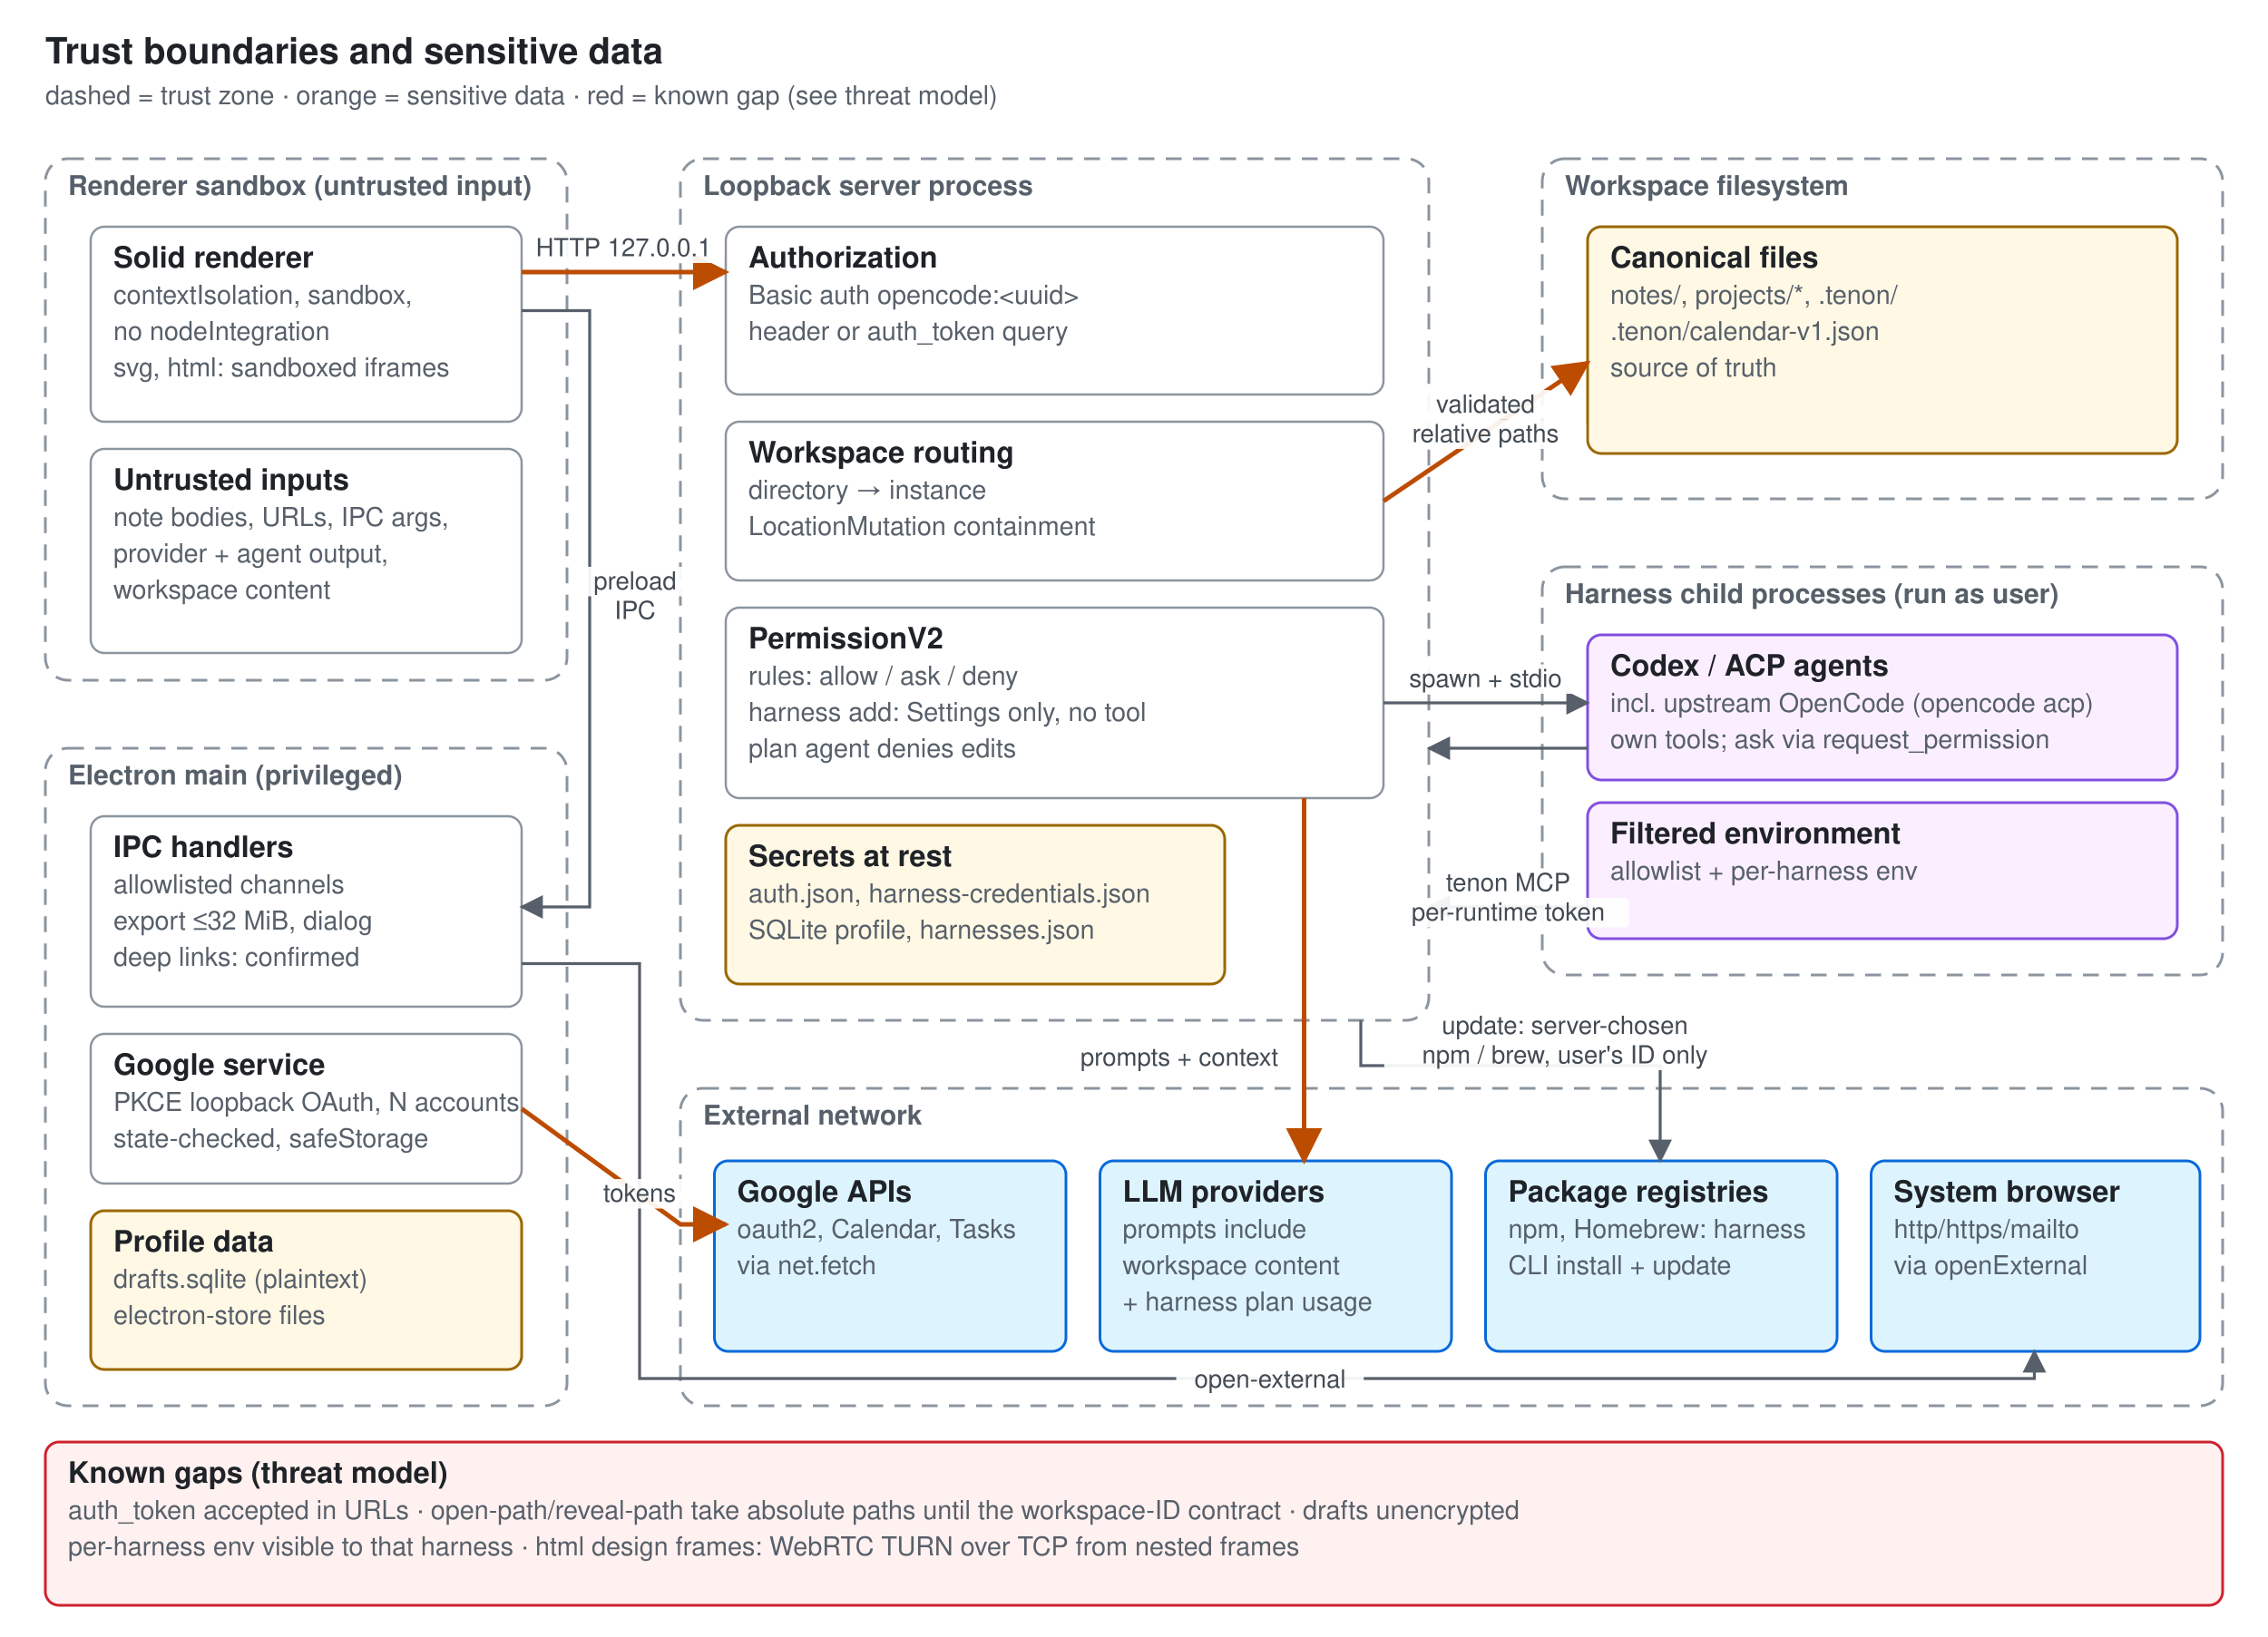
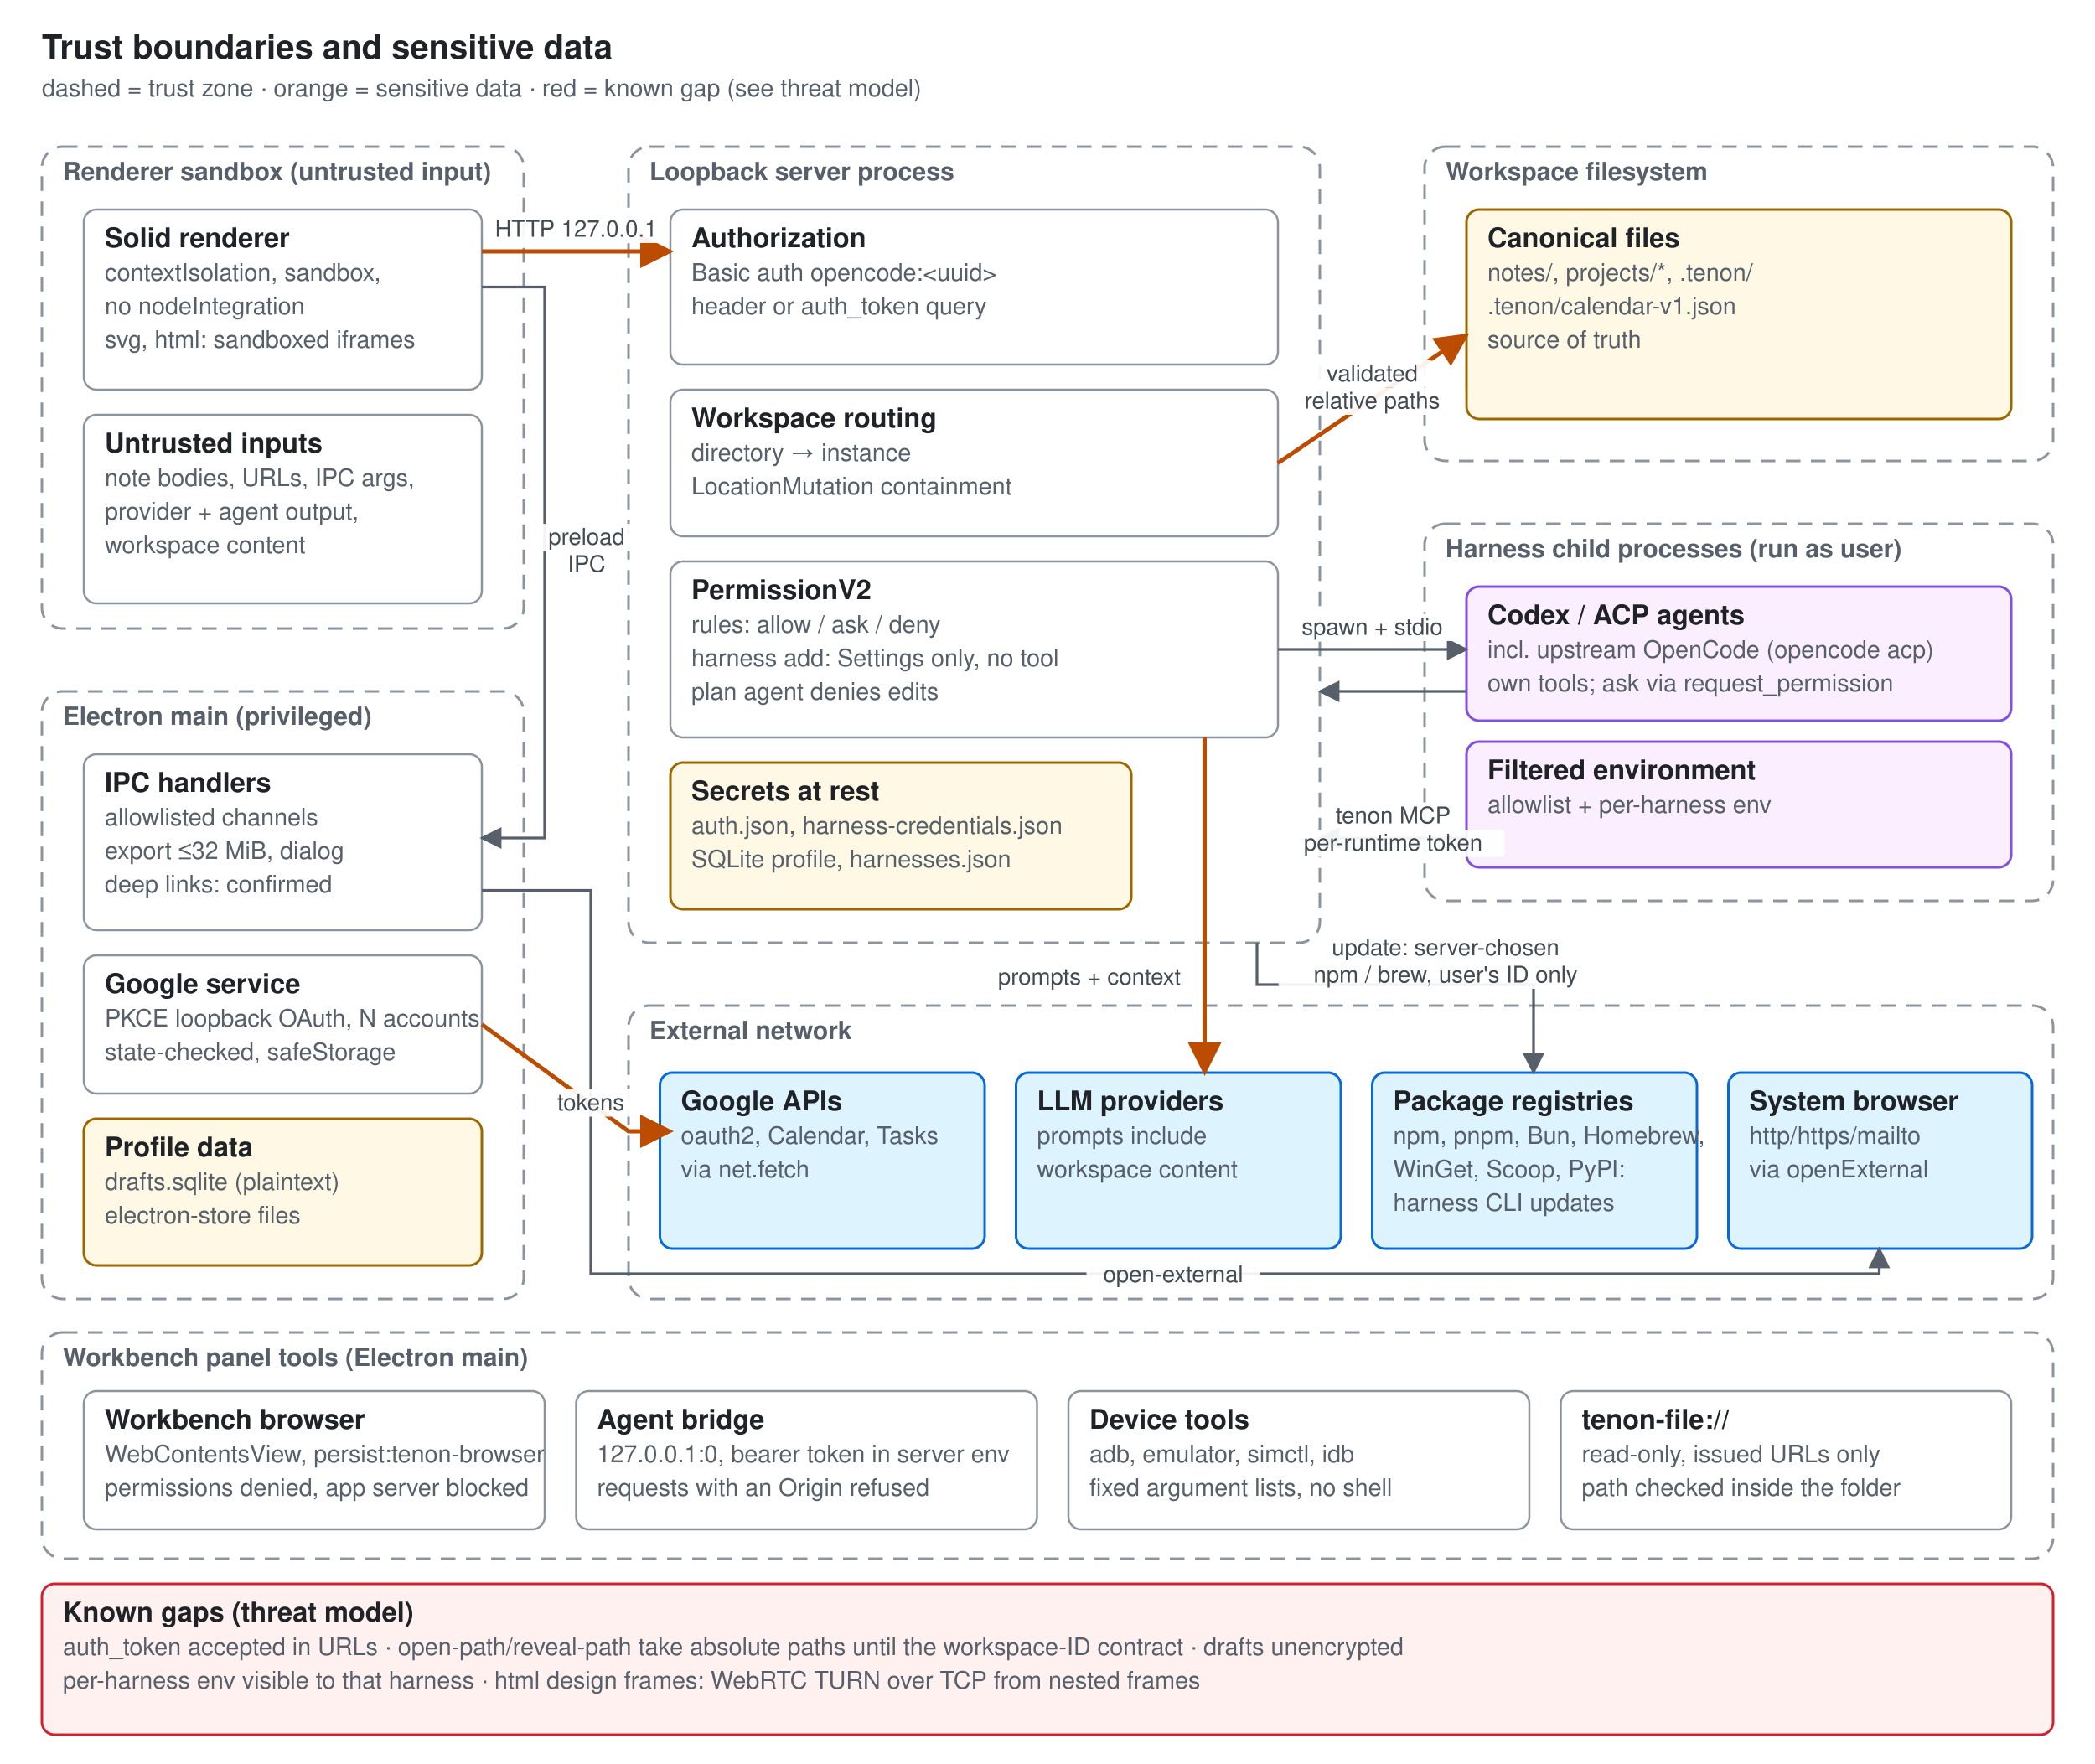
- <svg xmlns="http://www.w3.org/2000/svg" viewBox="0 0 1000 722" width="1000" height="722" role="img" aria-labelledby="title desc">
+ <svg xmlns="http://www.w3.org/2000/svg" viewBox="0 0 1000 842" width="1000" height="842" role="img" aria-labelledby="title desc">
  <style>
  .bg{fill:#ffffff}
  text{font-family:ui-sans-serif,system-ui,-apple-system,"Segoe UI",Helvetica,Arial,sans-serif;font-size:13px;fill:#1f2328}
  .t{font-weight:600}
  .s{font-size:11.5px;fill:#57606a}
  .h{font-size:16px;font-weight:600}
  .lbl{font-size:11px;fill:#424a53}
  .lblbg{fill:#ffffff;opacity:.92}
  .box{fill:#f6f8fa;stroke:#57606a;stroke-width:1.2}
  .sub{fill:#ffffff;stroke:#8c959f;stroke-width:1}
  .store{fill:#fff8e5;stroke:#9a6700;stroke-width:1.2}
  .ext{fill:#ddf4ff;stroke:#0969da;stroke-width:1.2}
  .proc{fill:#fbefff;stroke:#8250df;stroke-width:1.2}
  .zone{fill:none;stroke:#8c959f;stroke-width:1.2;stroke-dasharray:7 5}
  .zonet{font-size:12px;font-weight:600;fill:#57606a}
  .gapz{fill:#fff1f0;stroke:#cf222e;stroke-width:1.2}
  .e{fill:none;stroke:#57606a;stroke-width:1.3}
  .d{stroke-dasharray:5 4}
  .r{stroke:#cf222e}
  .sens{stroke:#bc4c00;stroke-width:2}
  .ah{fill:#57606a}
  .ahr{fill:#cf222e}
  .ahs{fill:#bc4c00}
  .life{stroke:#8c959f;stroke-width:1;stroke-dasharray:4 4}
  .act{fill:#eaeef2;stroke:#57606a;stroke-width:1}
  .frag{fill:none;stroke:#8c959f;stroke-width:1}
  .fragt{fill:#eaeef2;stroke:#8c959f;stroke-width:1}
  .dot{fill:#1f2328}
  .ring{fill:none;stroke:#1f2328;stroke-width:1.5}
  .dia{fill:#ffffff;stroke:#57606a;stroke-width:1.2}
  .bar{fill:#1f2328}
  @media (prefers-color-scheme: dark){
    .bg{fill:#0d1117}
    text{fill:#e6edf3}
    .s{fill:#9198a1} .lbl{fill:#c9d1d9} .lblbg{fill:#0d1117}
    .box{fill:#161b22;stroke:#8b949e} .sub{fill:#0d1117;stroke:#6e7681}
    .store{fill:#2b2111;stroke:#d29922} .ext{fill:#0c2d4a;stroke:#4493f8}
    .proc{fill:#271a3d;stroke:#ab7df8}
    .zone{stroke:#6e7681} .zonet{fill:#9198a1}
    .gapz{fill:#3a1517;stroke:#f85149}
    .e{stroke:#9198a1} .r{stroke:#f85149} .sens{stroke:#f0883e}
    .ah{fill:#9198a1} .ahr{fill:#f85149} .ahs{fill:#f0883e}
    .life{stroke:#6e7681} .act{fill:#21262d;stroke:#8b949e}
    .frag{stroke:#6e7681} .fragt{fill:#21262d;stroke:#6e7681}
    .dot{fill:#e6edf3} .ring{stroke:#e6edf3} .dia{fill:#0d1117;stroke:#8b949e} .bar{fill:#e6edf3}
  }
</style>
  <defs>
    <marker id="a" viewBox="0 0 10 10" refX="9" refY="5" markerWidth="8" markerHeight="8" orient="auto-start-reverse">
      <path class="ah" d="M0,0 L10,5 L0,10 z" />
    </marker>
    <marker id="ar" viewBox="0 0 10 10" refX="9" refY="5" markerWidth="8" markerHeight="8" orient="auto-start-reverse">
      <path class="ahr" d="M0,0 L10,5 L0,10 z" />
    </marker>
    <marker id="as" viewBox="0 0 10 10" refX="9" refY="5" markerWidth="8" markerHeight="8" orient="auto-start-reverse">
      <path class="ahs" d="M0,0 L10,5 L0,10 z" />
    </marker>
    <marker id="o" viewBox="0 0 10 10" refX="9" refY="5" markerWidth="9" markerHeight="9" orient="auto-start-reverse">
      <path class="e" d="M0,0 L10,5 L0,10" />
    </marker>
    <marker id="dm" viewBox="0 0 12 12" refX="1" refY="6" markerWidth="11" markerHeight="11" orient="auto-start-reverse">
      <path class="bar" d="M1,6 L6,1 L11,6 L6,11 z" />
    </marker>
  </defs>
-   <rect class="bg" x="0" y="0" width="1000" height="722" />
+   <rect class="bg" x="0" y="0" width="1000" height="842" />
  <text x="20" y="28" text-anchor="start" class="h">Trust boundaries and sensitive data</text>
  <text x="20" y="46" text-anchor="start" class="s">dashed = trust zone · orange = sensitive data · red = known gap (see threat model)</text>
  <rect class="zone" x="20" y="70" width="230" height="230" rx="10" />
  <text x="30" y="86" text-anchor="start" class="zonet">Renderer sandbox (untrusted input)</text>
  <rect class="sub" x="40" y="100" width="190" height="86" rx="6" />
  <text x="50" y="118" text-anchor="start" class="t">Solid renderer</text>
  <text x="50" y="134" text-anchor="start" class="s">contextIsolation, sandbox,</text>
  <text x="50" y="150" text-anchor="start" class="s">no nodeIntegration</text>
  <text x="50" y="166" text-anchor="start" class="s">svg, html: sandboxed iframes</text>
  <rect class="sub" x="40" y="198" width="190" height="90" rx="6" />
  <text x="50" y="216" text-anchor="start" class="t">Untrusted inputs</text>
  <text x="50" y="232" text-anchor="start" class="s">note bodies, URLs, IPC args,</text>
  <text x="50" y="248" text-anchor="start" class="s">provider + agent output,</text>
  <text x="50" y="264" text-anchor="start" class="s">workspace content</text>
  <rect class="zone" x="20" y="330" width="230" height="290" rx="10" />
  <text x="30" y="346" text-anchor="start" class="zonet">Electron main (privileged)</text>
  <rect class="sub" x="40" y="360" width="190" height="84" rx="6" />
  <text x="50" y="378" text-anchor="start" class="t">IPC handlers</text>
  <text x="50" y="394" text-anchor="start" class="s">allowlisted channels</text>
  <text x="50" y="410" text-anchor="start" class="s">export ≤32 MiB, dialog</text>
  <text x="50" y="426" text-anchor="start" class="s">deep links: confirmed</text>
  <rect class="sub" x="40" y="456" width="190" height="66" rx="6" />
  <text x="50" y="474" text-anchor="start" class="t">Google service</text>
  <text x="50" y="490" text-anchor="start" class="s">PKCE loopback OAuth, N accounts</text>
  <text x="50" y="506" text-anchor="start" class="s">state-checked, safeStorage</text>
  <rect class="store" x="40" y="534" width="190" height="70" rx="6" />
  <text x="50" y="552" text-anchor="start" class="t">Profile data</text>
  <text x="50" y="568" text-anchor="start" class="s">drafts.sqlite (plaintext)</text>
  <text x="50" y="584" text-anchor="start" class="s">electron-store files</text>
  <rect class="zone" x="300" y="70" width="330" height="380" rx="10" />
  <text x="310" y="86" text-anchor="start" class="zonet">Loopback server process</text>
  <rect class="sub" x="320" y="100" width="290" height="74" rx="6" />
  <text x="330" y="118" text-anchor="start" class="t">Authorization</text>
  <text x="330" y="134" text-anchor="start" class="s">Basic auth opencode:&lt;uuid&gt;</text>
  <text x="330" y="150" text-anchor="start" class="s">header or auth_token query</text>
  <rect class="sub" x="320" y="186" width="290" height="70" rx="6" />
  <text x="330" y="204" text-anchor="start" class="t">Workspace routing</text>
  <text x="330" y="220" text-anchor="start" class="s">directory → instance</text>
  <text x="330" y="236" text-anchor="start" class="s">LocationMutation containment</text>
  <rect class="sub" x="320" y="268" width="290" height="84" rx="6" />
  <text x="330" y="286" text-anchor="start" class="t">PermissionV2</text>
  <text x="330" y="302" text-anchor="start" class="s">rules: allow / ask / deny</text>
  <text x="330" y="318" text-anchor="start" class="s">harness add: Settings only, no tool</text>
  <text x="330" y="334" text-anchor="start" class="s">plan agent denies edits</text>
  <rect class="store" x="320" y="364" width="220" height="70" rx="6" />
  <text x="330" y="382" text-anchor="start" class="t">Secrets at rest</text>
  <text x="330" y="398" text-anchor="start" class="s">auth.json, harness-credentials.json</text>
  <text x="330" y="414" text-anchor="start" class="s">SQLite profile, harnesses.json</text>
  <rect class="zone" x="680" y="70" width="300" height="150" rx="10" />
  <text x="690" y="86" text-anchor="start" class="zonet">Workspace filesystem</text>
  <rect class="store" x="700" y="100" width="260" height="100" rx="6" />
  <text x="710" y="118" text-anchor="start" class="t">Canonical files</text>
  <text x="710" y="134" text-anchor="start" class="s">notes/, projects/*, .tenon/</text>
  <text x="710" y="150" text-anchor="start" class="s">.tenon/calendar-v1.json</text>
  <text x="710" y="166" text-anchor="start" class="s">source of truth</text>
  <rect class="zone" x="680" y="250" width="300" height="180" rx="10" />
  <text x="690" y="266" text-anchor="start" class="zonet">Harness child processes (run as user)</text>
  <rect class="proc" x="700" y="280" width="260" height="64" rx="6" />
  <text x="710" y="298" text-anchor="start" class="t">Codex / ACP agents</text>
  <text x="710" y="314" text-anchor="start" class="s">incl. upstream OpenCode (opencode acp)</text>
  <text x="710" y="330" text-anchor="start" class="s">own tools; ask via request_permission</text>
  <rect class="proc" x="700" y="354" width="260" height="60" rx="6" />
  <text x="710" y="372" text-anchor="start" class="t">Filtered environment</text>
  <text x="710" y="388" text-anchor="start" class="s">allowlist + per-harness env</text>
  <rect class="zone" x="300" y="480" width="680" height="140" rx="10" />
  <text x="310" y="496" text-anchor="start" class="zonet">External network</text>
  <rect class="ext" x="315" y="512" width="155" height="84" rx="6" />
  <text x="325" y="530" text-anchor="start" class="t">Google APIs</text>
  <text x="325" y="546" text-anchor="start" class="s">oauth2, Calendar, Tasks</text>
  <text x="325" y="562" text-anchor="start" class="s">via net.fetch</text>
  <rect class="ext" x="485" y="512" width="155" height="84" rx="6" />
  <text x="495" y="530" text-anchor="start" class="t">LLM providers</text>
  <text x="495" y="546" text-anchor="start" class="s">prompts include</text>
  <text x="495" y="562" text-anchor="start" class="s">workspace content</text>
-   <text x="495" y="578" text-anchor="start" class="s">+ harness plan usage</text>
  <rect class="ext" x="655" y="512" width="155" height="84" rx="6" />
  <text x="665" y="530" text-anchor="start" class="t">Package registries</text>
-   <text x="665" y="546" text-anchor="start" class="s">npm, Homebrew: harness</text>
-   <text x="665" y="562" text-anchor="start" class="s">CLI install + update</text>
+   <text x="665" y="546" text-anchor="start" class="s">npm, pnpm, Bun, Homebrew,</text>
+   <text x="665" y="562" text-anchor="start" class="s">WinGet, Scoop, PyPI:</text>
+   <text x="665" y="578" text-anchor="start" class="s">harness CLI updates</text>
  <rect class="ext" x="825" y="512" width="145" height="84" rx="6" />
  <text x="835" y="530" text-anchor="start" class="t">System browser</text>
  <text x="835" y="546" text-anchor="start" class="s">http/https/mailto</text>
  <text x="835" y="562" text-anchor="start" class="s">via openExternal</text>
  <path class="e " d="M230,137 L260,137 L260,400 L230,400" marker-end="url(#a)" />
  <path class="e sens" d="M230,120 L320,120" marker-end="url(#as)" />
  <path class="e sens" d="M610,221 L700,160" marker-end="url(#as)" />
  <path class="e " d="M610,310 L700,310" marker-end="url(#a)" />
  <path class="e " d="M700,330 L630,330" marker-end="url(#a)" />
  <path class="e " d="M700,400 L630,400" marker-end="url(#a)" />
  <path class="e sens" d="M230,489 L300,540 L320,540" marker-end="url(#as)" />
  <path class="e sens" d="M575,352 L575,512" marker-end="url(#as)" />
  <path class="e " d="M600,450 L600,470 L732,470 L732,512" marker-end="url(#a)" />
  <path class="e " d="M230,425 L282,425 L282,608 L897,608 L897,596" marker-end="url(#a)" />
-   <rect class="gapz" x="20" y="636" width="960" height="72" rx="6" />
-   <text x="30" y="654" text-anchor="start" class="t">Known gaps (threat model)</text>
-   <text x="30" y="670" text-anchor="start" class="s">auth_token accepted in URLs · open-path/reveal-path take absolute paths until the workspace-ID contract · drafts unencrypted</text>
-   <text x="30" y="686" text-anchor="start" class="s">per-harness env visible to that harness · html design frames: WebRTC TURN over TCP from nested frames</text>
+   <rect class="zone" x="20" y="636" width="960" height="108" rx="10" />
+   <text x="30" y="652" text-anchor="start" class="zonet">Workbench panel tools (Electron main)</text>
+   <rect class="sub" x="40" y="664" width="220" height="66" rx="6" />
+   <text x="50" y="682" text-anchor="start" class="t">Workbench browser</text>
+   <text x="50" y="698" text-anchor="start" class="s">WebContentsView, persist:tenon-browser</text>
+   <text x="50" y="714" text-anchor="start" class="s">permissions denied, app server blocked</text>
+   <rect class="sub" x="275" y="664" width="220" height="66" rx="6" />
+   <text x="285" y="682" text-anchor="start" class="t">Agent bridge</text>
+   <text x="285" y="698" text-anchor="start" class="s">127.0.0.1:0, bearer token in server env</text>
+   <text x="285" y="714" text-anchor="start" class="s">requests with an Origin refused</text>
+   <rect class="sub" x="510" y="664" width="220" height="66" rx="6" />
+   <text x="520" y="682" text-anchor="start" class="t">Device tools</text>
+   <text x="520" y="698" text-anchor="start" class="s">adb, emulator, simctl, idb</text>
+   <text x="520" y="714" text-anchor="start" class="s">fixed argument lists, no shell</text>
+   <rect class="sub" x="745" y="664" width="215" height="66" rx="6" />
+   <text x="755" y="682" text-anchor="start" class="t">tenon-file://</text>
+   <text x="755" y="698" text-anchor="start" class="s">read-only, issued URLs only</text>
+   <text x="755" y="714" text-anchor="start" class="s">path checked inside the folder</text>
+   <rect class="gapz" x="20" y="756" width="960" height="72" rx="6" />
+   <text x="30" y="774" text-anchor="start" class="t">Known gaps (threat model)</text>
+   <text x="30" y="790" text-anchor="start" class="s">auth_token accepted in URLs · open-path/reveal-path take absolute paths until the workspace-ID contract · drafts unencrypted</text>
+   <text x="30" y="806" text-anchor="start" class="s">per-harness env visible to that harness · html design frames: WebRTC TURN over TCP from nested frames</text>
  <rect class="lblbg" x="256.4" y="250.0" width="47.3" height="13" rx="2" />
  <text class="lbl" x="280" y="260" text-anchor="middle">preload</text>
  <rect class="lblbg" x="268.1" y="263.0" width="23.7" height="13" rx="2" />
  <text class="lbl" x="280" y="273" text-anchor="middle">IPC</text>
  <rect class="lblbg" x="230.7" y="103.0" width="88.6" height="13" rx="2" />
  <text class="lbl" x="275" y="113" text-anchor="middle">HTTP 127.0.0.1</text>
  <rect class="lblbg" x="625.5" y="172.0" width="59.1" height="13" rx="2" />
  <text class="lbl" x="655" y="182" text-anchor="middle">validated</text>
  <rect class="lblbg" x="610.7" y="185.0" width="88.6" height="13" rx="2" />
  <text class="lbl" x="655" y="195" text-anchor="middle">relative paths</text>
  <rect class="lblbg" x="613.6" y="293.0" width="82.7" height="13" rx="2" />
  <text class="lbl" x="655" y="303" text-anchor="middle">spawn + stdio</text>
  <rect class="lblbg" x="635.5" y="383.0" width="59.1" height="13" rx="2" />
  <text class="lbl" x="665" y="393" text-anchor="middle">tenon MCP</text>
  <rect class="lblbg" x="611.9" y="396.0" width="106.3" height="13" rx="2" />
  <text class="lbl" x="665" y="406" text-anchor="middle">per-runtime token</text>
  <rect class="lblbg" x="261.3" y="520.0" width="41.4" height="13" rx="2" />
  <text class="lbl" x="282" y="530" text-anchor="middle">tokens</text>
  <rect class="lblbg" x="466.9" y="460.0" width="106.3" height="13" rx="2" />
  <text class="lbl" x="520" y="470" text-anchor="middle">prompts + context</text>
  <rect class="lblbg" x="625.0" y="446.0" width="129.9" height="13" rx="2" />
  <text class="lbl" x="690" y="456" text-anchor="middle">update: server-chosen</text>
  <rect class="lblbg" x="610.3" y="459.0" width="159.4" height="13" rx="2" />
  <text class="lbl" x="690" y="469" text-anchor="middle">npm / brew, user's ID only</text>
  <rect class="lblbg" x="518.6" y="602.0" width="82.7" height="13" rx="2" />
  <text class="lbl" x="560" y="612" text-anchor="middle">open-external</text>
</svg>
